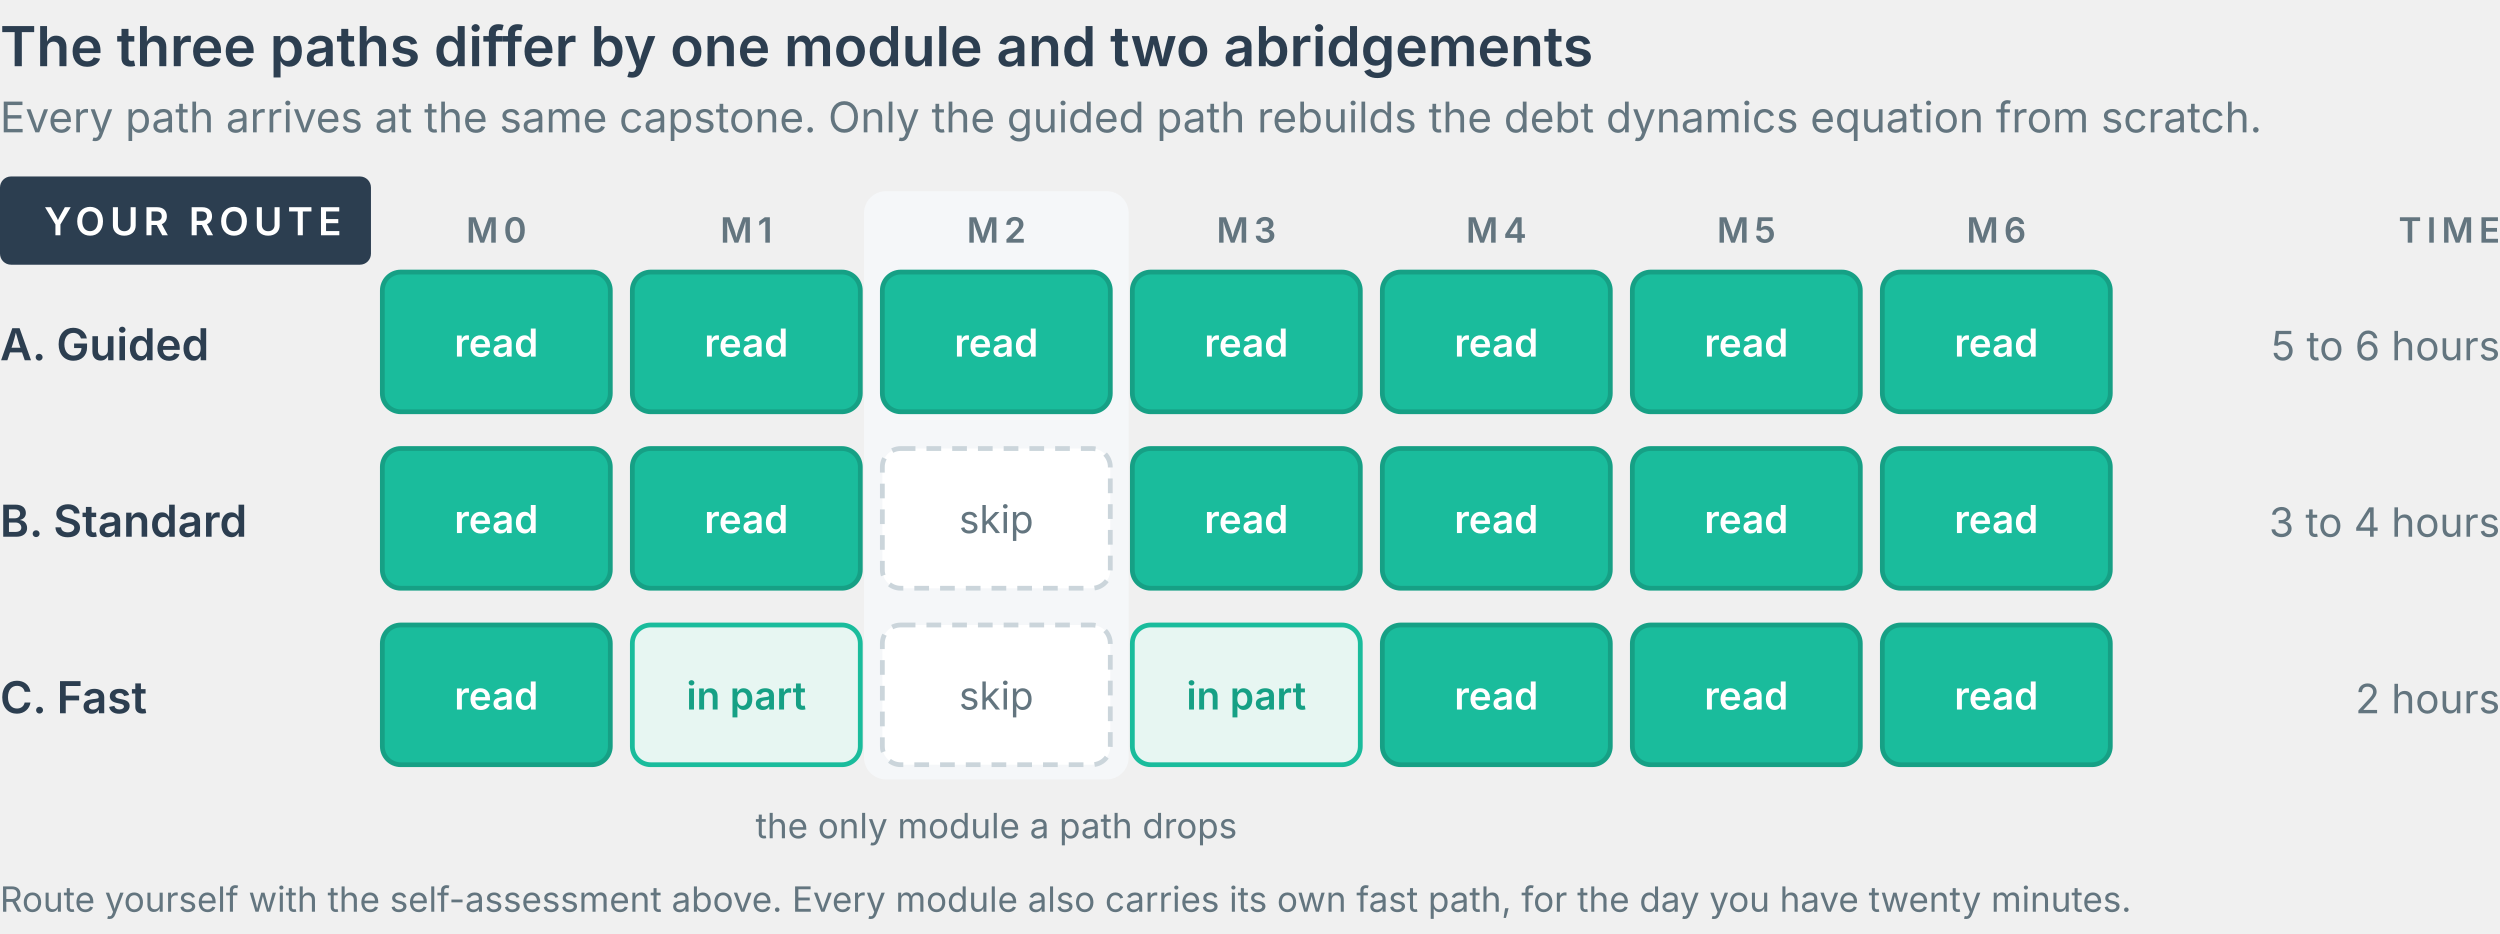
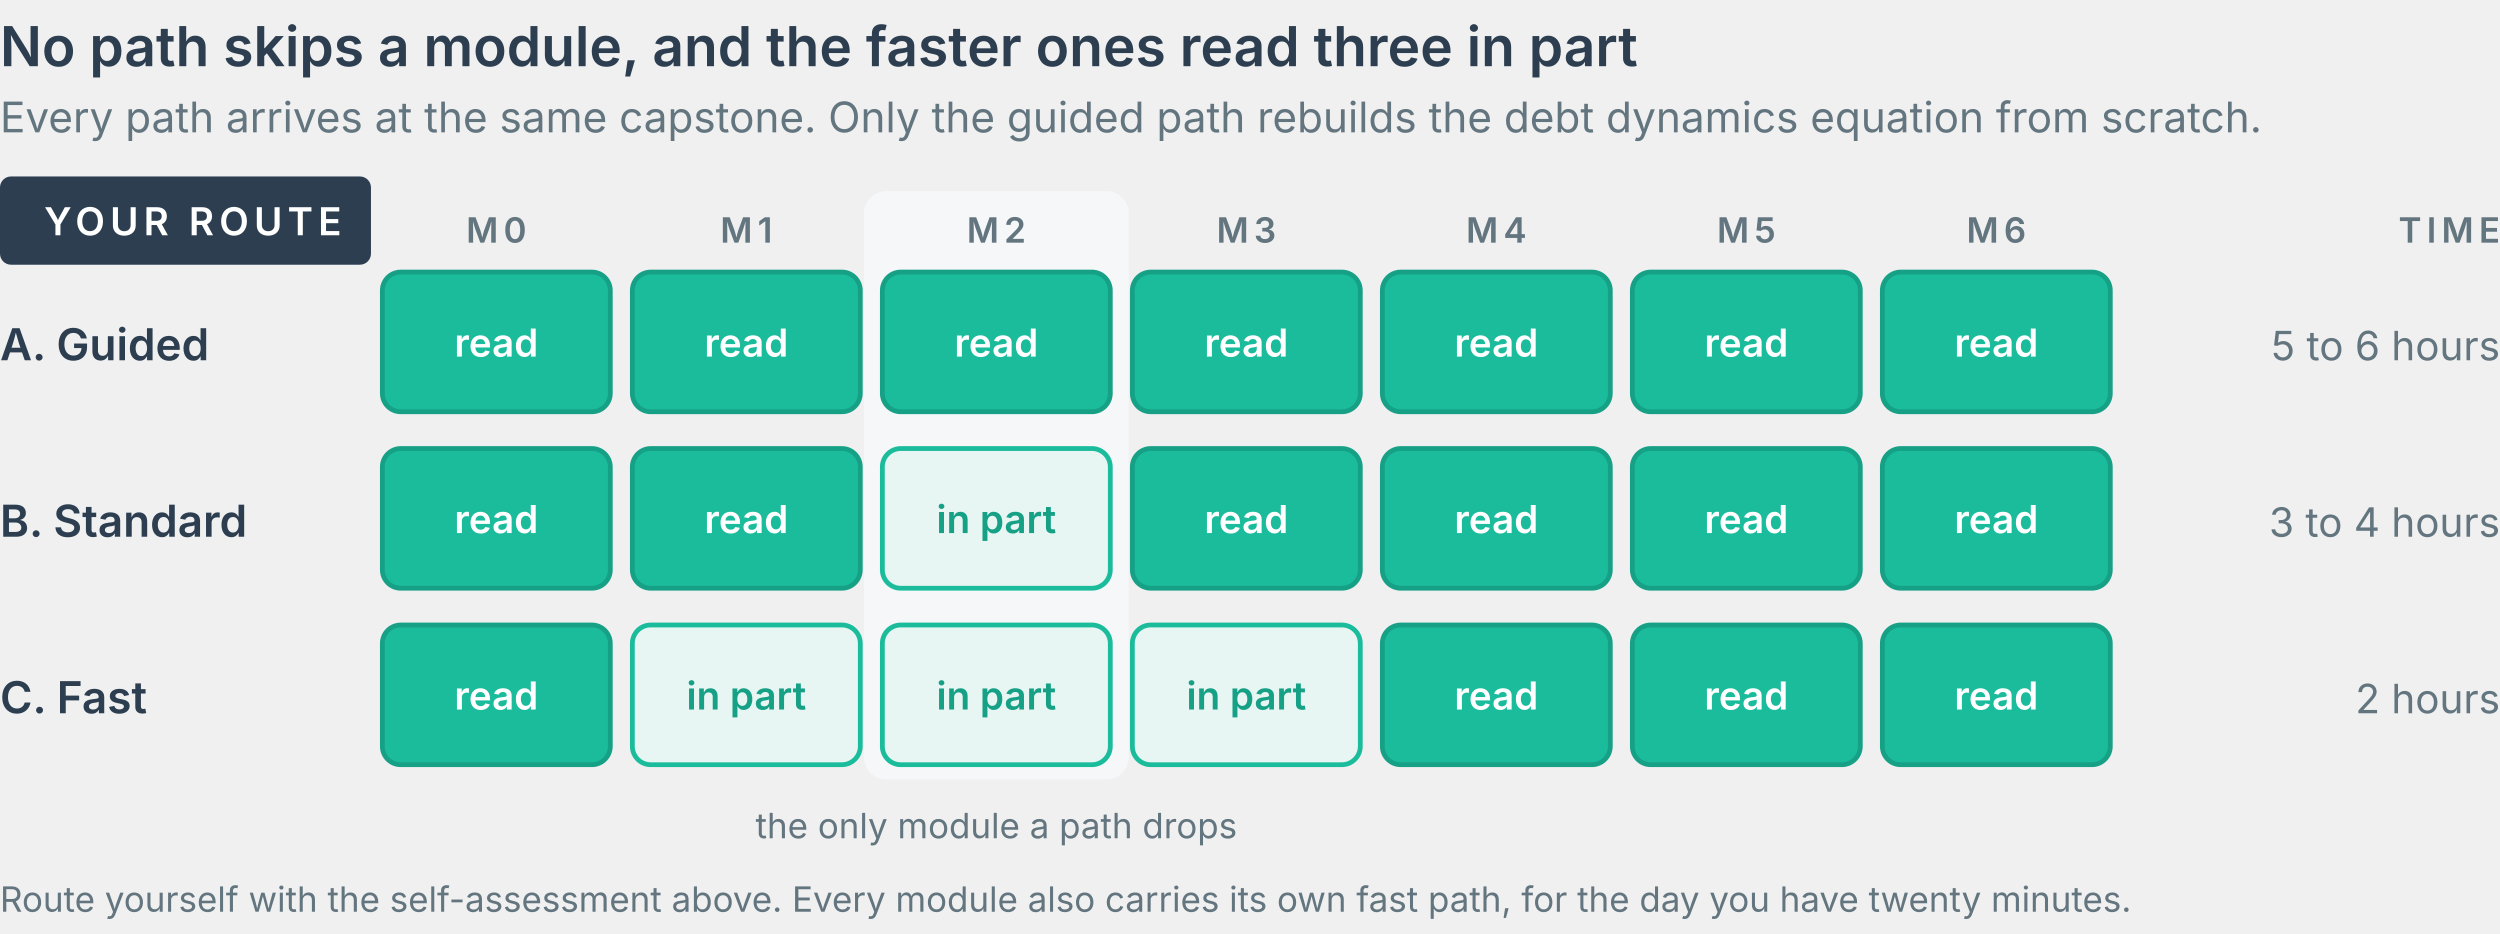
- <svg xmlns="http://www.w3.org/2000/svg" viewBox="0 0 680 254" role="img" aria-label="The three paths differ by one module and two abridgements. Every path arrives at the same capstone. Only the guided path rebuilds the debt dynamics equation from scratch." preserveAspectRatio="xMidYMid meet">
+ <svg xmlns="http://www.w3.org/2000/svg" viewBox="0 0 680 254" role="img" aria-label="No path skips a module, and the faster ones read three in part. Every path arrives at the same capstone. Only the guided path rebuilds the debt dynamics equation from scratch." preserveAspectRatio="xMidYMid meet">
  <defs>
    <marker id="qcx-head" viewBox="0 0 10 10" refX="9" refY="5" markerWidth="6" markerHeight="6" orient="auto-start-reverse">
      <path d="M 0 1 L 9 5 L 0 9 z" fill="#CBD5DB" />
    </marker>
    <marker id="qcx-head-accent" viewBox="0 0 10 10" refX="9" refY="5" markerWidth="6" markerHeight="6" orient="auto-start-reverse">
      <path d="M 0 1 L 9 5 L 0 9 z" fill="#16A085" />
    </marker>
    <marker id="qcx-head-red" viewBox="0 0 10 10" refX="9" refY="5" markerWidth="6" markerHeight="6" orient="auto-start-reverse">
      <path d="M 0 1 L 9 5 L 0 9 z" fill="#C0392B" />
    </marker>
  </defs>
  <style>.qcx-sans{font-family:"Söhne","Inter",system-ui,-apple-system,sans-serif;}.qcx-serif{font-family:"Tiempos Headline","IBM Plex Serif",Georgia,serif;}</style>
-   <text class="qcx-sans" x="0.0" y="18.0" font-size="15" font-weight="600" fill="#2C3E50" text-anchor="start">The three paths differ by one module and two abridgements</text>
+   <text class="qcx-sans" x="0.0" y="18.0" font-size="15" font-weight="600" fill="#2C3E50" text-anchor="start">No path skips a module, and the faster ones read three in part</text>
  <text class="qcx-sans" x="0.0" y="36.0" font-size="11.5" font-weight="400" fill="#63757F" text-anchor="start">Every path arrives at the same capstone. Only the guided path rebuilds the debt dynamics equation from scratch.</text>
  <rect x="235" y="52" width="72" height="160" rx="6" fill="#F5F7F9" />
  <rect x="0.0" y="48.0" width="100.9" height="24.0" rx="3" ry="3" fill="#2C3E50" stroke="none" stroke-width="1.3" />
  <text class="qcx-sans" x="12.0" y="64.0" font-size="10.5" font-weight="600" fill="#FFFFFF" text-anchor="start" letter-spacing="1.4">YOUR ROUTE</text>
  <text class="qcx-sans" x="135.0" y="66.0" font-size="9.5" font-weight="600" fill="#63757F" text-anchor="middle" letter-spacing="1.4">M0</text>
  <text class="qcx-sans" x="203.0" y="66.0" font-size="9.5" font-weight="600" fill="#63757F" text-anchor="middle" letter-spacing="1.4">M1</text>
  <text class="qcx-sans" x="271.0" y="66.0" font-size="9.5" font-weight="600" fill="#63757F" text-anchor="middle" letter-spacing="1.4">M2</text>
  <text class="qcx-sans" x="339.0" y="66.0" font-size="9.5" font-weight="600" fill="#63757F" text-anchor="middle" letter-spacing="1.4">M3</text>
  <text class="qcx-sans" x="407.0" y="66.0" font-size="9.5" font-weight="600" fill="#63757F" text-anchor="middle" letter-spacing="1.4">M4</text>
  <text class="qcx-sans" x="475.0" y="66.0" font-size="9.5" font-weight="600" fill="#63757F" text-anchor="middle" letter-spacing="1.4">M5</text>
  <text class="qcx-sans" x="543.0" y="66.0" font-size="9.5" font-weight="600" fill="#63757F" text-anchor="middle" letter-spacing="1.4">M6</text>
  <text class="qcx-sans" x="680.0" y="66.0" font-size="9.5" font-weight="600" fill="#63757F" text-anchor="end" letter-spacing="1.4">TIME</text>
  <text class="qcx-sans" x="0.0" y="98.0" font-size="12" font-weight="600" fill="#2C3E50" text-anchor="start">A. Guided</text>
  <rect x="104.0" y="74.0" width="62.0" height="38.0" rx="5" ry="5" fill="#1ABC9C" stroke="#16A085" stroke-width="1.3" />
  <text class="qcx-sans" x="135.0" y="97.0" font-size="10.5" font-weight="600" fill="#FFFFFF" text-anchor="middle">read</text>
  <rect x="172.0" y="74.0" width="62.0" height="38.0" rx="5" ry="5" fill="#1ABC9C" stroke="#16A085" stroke-width="1.3" />
  <text class="qcx-sans" x="203.0" y="97.0" font-size="10.5" font-weight="600" fill="#FFFFFF" text-anchor="middle">read</text>
  <rect x="240.0" y="74.0" width="62.0" height="38.0" rx="5" ry="5" fill="#1ABC9C" stroke="#16A085" stroke-width="1.3" />
  <text class="qcx-sans" x="271.0" y="97.0" font-size="10.5" font-weight="600" fill="#FFFFFF" text-anchor="middle">read</text>
  <rect x="308.0" y="74.0" width="62.0" height="38.0" rx="5" ry="5" fill="#1ABC9C" stroke="#16A085" stroke-width="1.3" />
  <text class="qcx-sans" x="339.0" y="97.0" font-size="10.5" font-weight="600" fill="#FFFFFF" text-anchor="middle">read</text>
  <rect x="376.0" y="74.0" width="62.0" height="38.0" rx="5" ry="5" fill="#1ABC9C" stroke="#16A085" stroke-width="1.3" />
  <text class="qcx-sans" x="407.0" y="97.0" font-size="10.5" font-weight="600" fill="#FFFFFF" text-anchor="middle">read</text>
  <rect x="444.0" y="74.0" width="62.0" height="38.0" rx="5" ry="5" fill="#1ABC9C" stroke="#16A085" stroke-width="1.3" />
  <text class="qcx-sans" x="475.0" y="97.0" font-size="10.5" font-weight="600" fill="#FFFFFF" text-anchor="middle">read</text>
  <rect x="512.0" y="74.0" width="62.0" height="38.0" rx="5" ry="5" fill="#1ABC9C" stroke="#16A085" stroke-width="1.3" />
  <text class="qcx-sans" x="543.0" y="97.0" font-size="10.5" font-weight="600" fill="#FFFFFF" text-anchor="middle">read</text>
  <text class="qcx-sans" x="680.0" y="98.0" font-size="11" font-weight="400" fill="#63757F" text-anchor="end">5 to 6 hours</text>
  <text class="qcx-sans" x="0.0" y="146.0" font-size="12" font-weight="600" fill="#2C3E50" text-anchor="start">B. Standard</text>
  <rect x="104.0" y="122.0" width="62.0" height="38.0" rx="5" ry="5" fill="#1ABC9C" stroke="#16A085" stroke-width="1.3" />
  <text class="qcx-sans" x="135.0" y="145.0" font-size="10.5" font-weight="600" fill="#FFFFFF" text-anchor="middle">read</text>
  <rect x="172.0" y="122.0" width="62.0" height="38.0" rx="5" ry="5" fill="#1ABC9C" stroke="#16A085" stroke-width="1.3" />
  <text class="qcx-sans" x="203.0" y="145.0" font-size="10.5" font-weight="600" fill="#FFFFFF" text-anchor="middle">read</text>
-   <rect x="240.0" y="122.0" width="62.0" height="38.0" rx="5" ry="5" fill="#FFFFFF" stroke="#CBD5DB" stroke-width="1.3" stroke-dasharray="4 3" />
-   <text class="qcx-sans" x="271.0" y="145.0" font-size="10.5" font-weight="400" fill="#63757F" text-anchor="middle">skip</text>
+   <rect x="240.0" y="122.0" width="62.0" height="38.0" rx="5" ry="5" fill="#E7F6F2" stroke="#1ABC9C" stroke-width="1.3" />
+   <text class="qcx-sans" x="271.0" y="145.0" font-size="10.5" font-weight="600" fill="#16A085" text-anchor="middle">in part</text>
  <rect x="308.0" y="122.0" width="62.0" height="38.0" rx="5" ry="5" fill="#1ABC9C" stroke="#16A085" stroke-width="1.3" />
  <text class="qcx-sans" x="339.0" y="145.0" font-size="10.5" font-weight="600" fill="#FFFFFF" text-anchor="middle">read</text>
  <rect x="376.0" y="122.0" width="62.0" height="38.0" rx="5" ry="5" fill="#1ABC9C" stroke="#16A085" stroke-width="1.3" />
  <text class="qcx-sans" x="407.0" y="145.0" font-size="10.5" font-weight="600" fill="#FFFFFF" text-anchor="middle">read</text>
  <rect x="444.0" y="122.0" width="62.0" height="38.0" rx="5" ry="5" fill="#1ABC9C" stroke="#16A085" stroke-width="1.3" />
  <text class="qcx-sans" x="475.0" y="145.0" font-size="10.5" font-weight="600" fill="#FFFFFF" text-anchor="middle">read</text>
  <rect x="512.0" y="122.0" width="62.0" height="38.0" rx="5" ry="5" fill="#1ABC9C" stroke="#16A085" stroke-width="1.3" />
  <text class="qcx-sans" x="543.0" y="145.0" font-size="10.5" font-weight="600" fill="#FFFFFF" text-anchor="middle">read</text>
  <text class="qcx-sans" x="680.0" y="146.0" font-size="11" font-weight="400" fill="#63757F" text-anchor="end">3 to 4 hours</text>
  <text class="qcx-sans" x="0.0" y="194.0" font-size="12" font-weight="600" fill="#2C3E50" text-anchor="start">C. Fast</text>
  <rect x="104.0" y="170.0" width="62.0" height="38.0" rx="5" ry="5" fill="#1ABC9C" stroke="#16A085" stroke-width="1.3" />
  <text class="qcx-sans" x="135.0" y="193.0" font-size="10.5" font-weight="600" fill="#FFFFFF" text-anchor="middle">read</text>
  <rect x="172.0" y="170.0" width="62.0" height="38.0" rx="5" ry="5" fill="#E7F6F2" stroke="#1ABC9C" stroke-width="1.3" />
  <text class="qcx-sans" x="203.0" y="193.0" font-size="10.5" font-weight="600" fill="#16A085" text-anchor="middle">in part</text>
-   <rect x="240.0" y="170.0" width="62.0" height="38.0" rx="5" ry="5" fill="#FFFFFF" stroke="#CBD5DB" stroke-width="1.3" stroke-dasharray="4 3" />
-   <text class="qcx-sans" x="271.0" y="193.0" font-size="10.5" font-weight="400" fill="#63757F" text-anchor="middle">skip</text>
+   <rect x="240.0" y="170.0" width="62.0" height="38.0" rx="5" ry="5" fill="#E7F6F2" stroke="#1ABC9C" stroke-width="1.3" />
+   <text class="qcx-sans" x="271.0" y="193.0" font-size="10.5" font-weight="600" fill="#16A085" text-anchor="middle">in part</text>
  <rect x="308.0" y="170.0" width="62.0" height="38.0" rx="5" ry="5" fill="#E7F6F2" stroke="#1ABC9C" stroke-width="1.3" />
  <text class="qcx-sans" x="339.0" y="193.0" font-size="10.5" font-weight="600" fill="#16A085" text-anchor="middle">in part</text>
  <rect x="376.0" y="170.0" width="62.0" height="38.0" rx="5" ry="5" fill="#1ABC9C" stroke="#16A085" stroke-width="1.3" />
  <text class="qcx-sans" x="407.0" y="193.0" font-size="10.5" font-weight="600" fill="#FFFFFF" text-anchor="middle">read</text>
  <rect x="444.0" y="170.0" width="62.0" height="38.0" rx="5" ry="5" fill="#1ABC9C" stroke="#16A085" stroke-width="1.3" />
  <text class="qcx-sans" x="475.0" y="193.0" font-size="10.5" font-weight="600" fill="#FFFFFF" text-anchor="middle">read</text>
  <rect x="512.0" y="170.0" width="62.0" height="38.0" rx="5" ry="5" fill="#1ABC9C" stroke="#16A085" stroke-width="1.3" />
  <text class="qcx-sans" x="543.0" y="193.0" font-size="10.5" font-weight="600" fill="#FFFFFF" text-anchor="middle">read</text>
  <text class="qcx-sans" x="680.0" y="194.0" font-size="11" font-weight="400" fill="#63757F" text-anchor="end">2 hours</text>
  <text class="qcx-sans" x="271.0" y="228.0" font-size="9.5" font-weight="400" fill="#63757F" text-anchor="middle">the only module a path drops</text>
  <text class="qcx-sans" x="0.0" y="248.0" font-size="9.5" font-weight="400" fill="#63757F" text-anchor="start">Route yourself with the self-assessment above. Every module also carries its own fast path, for the day you have twenty minutes.</text>
</svg>
